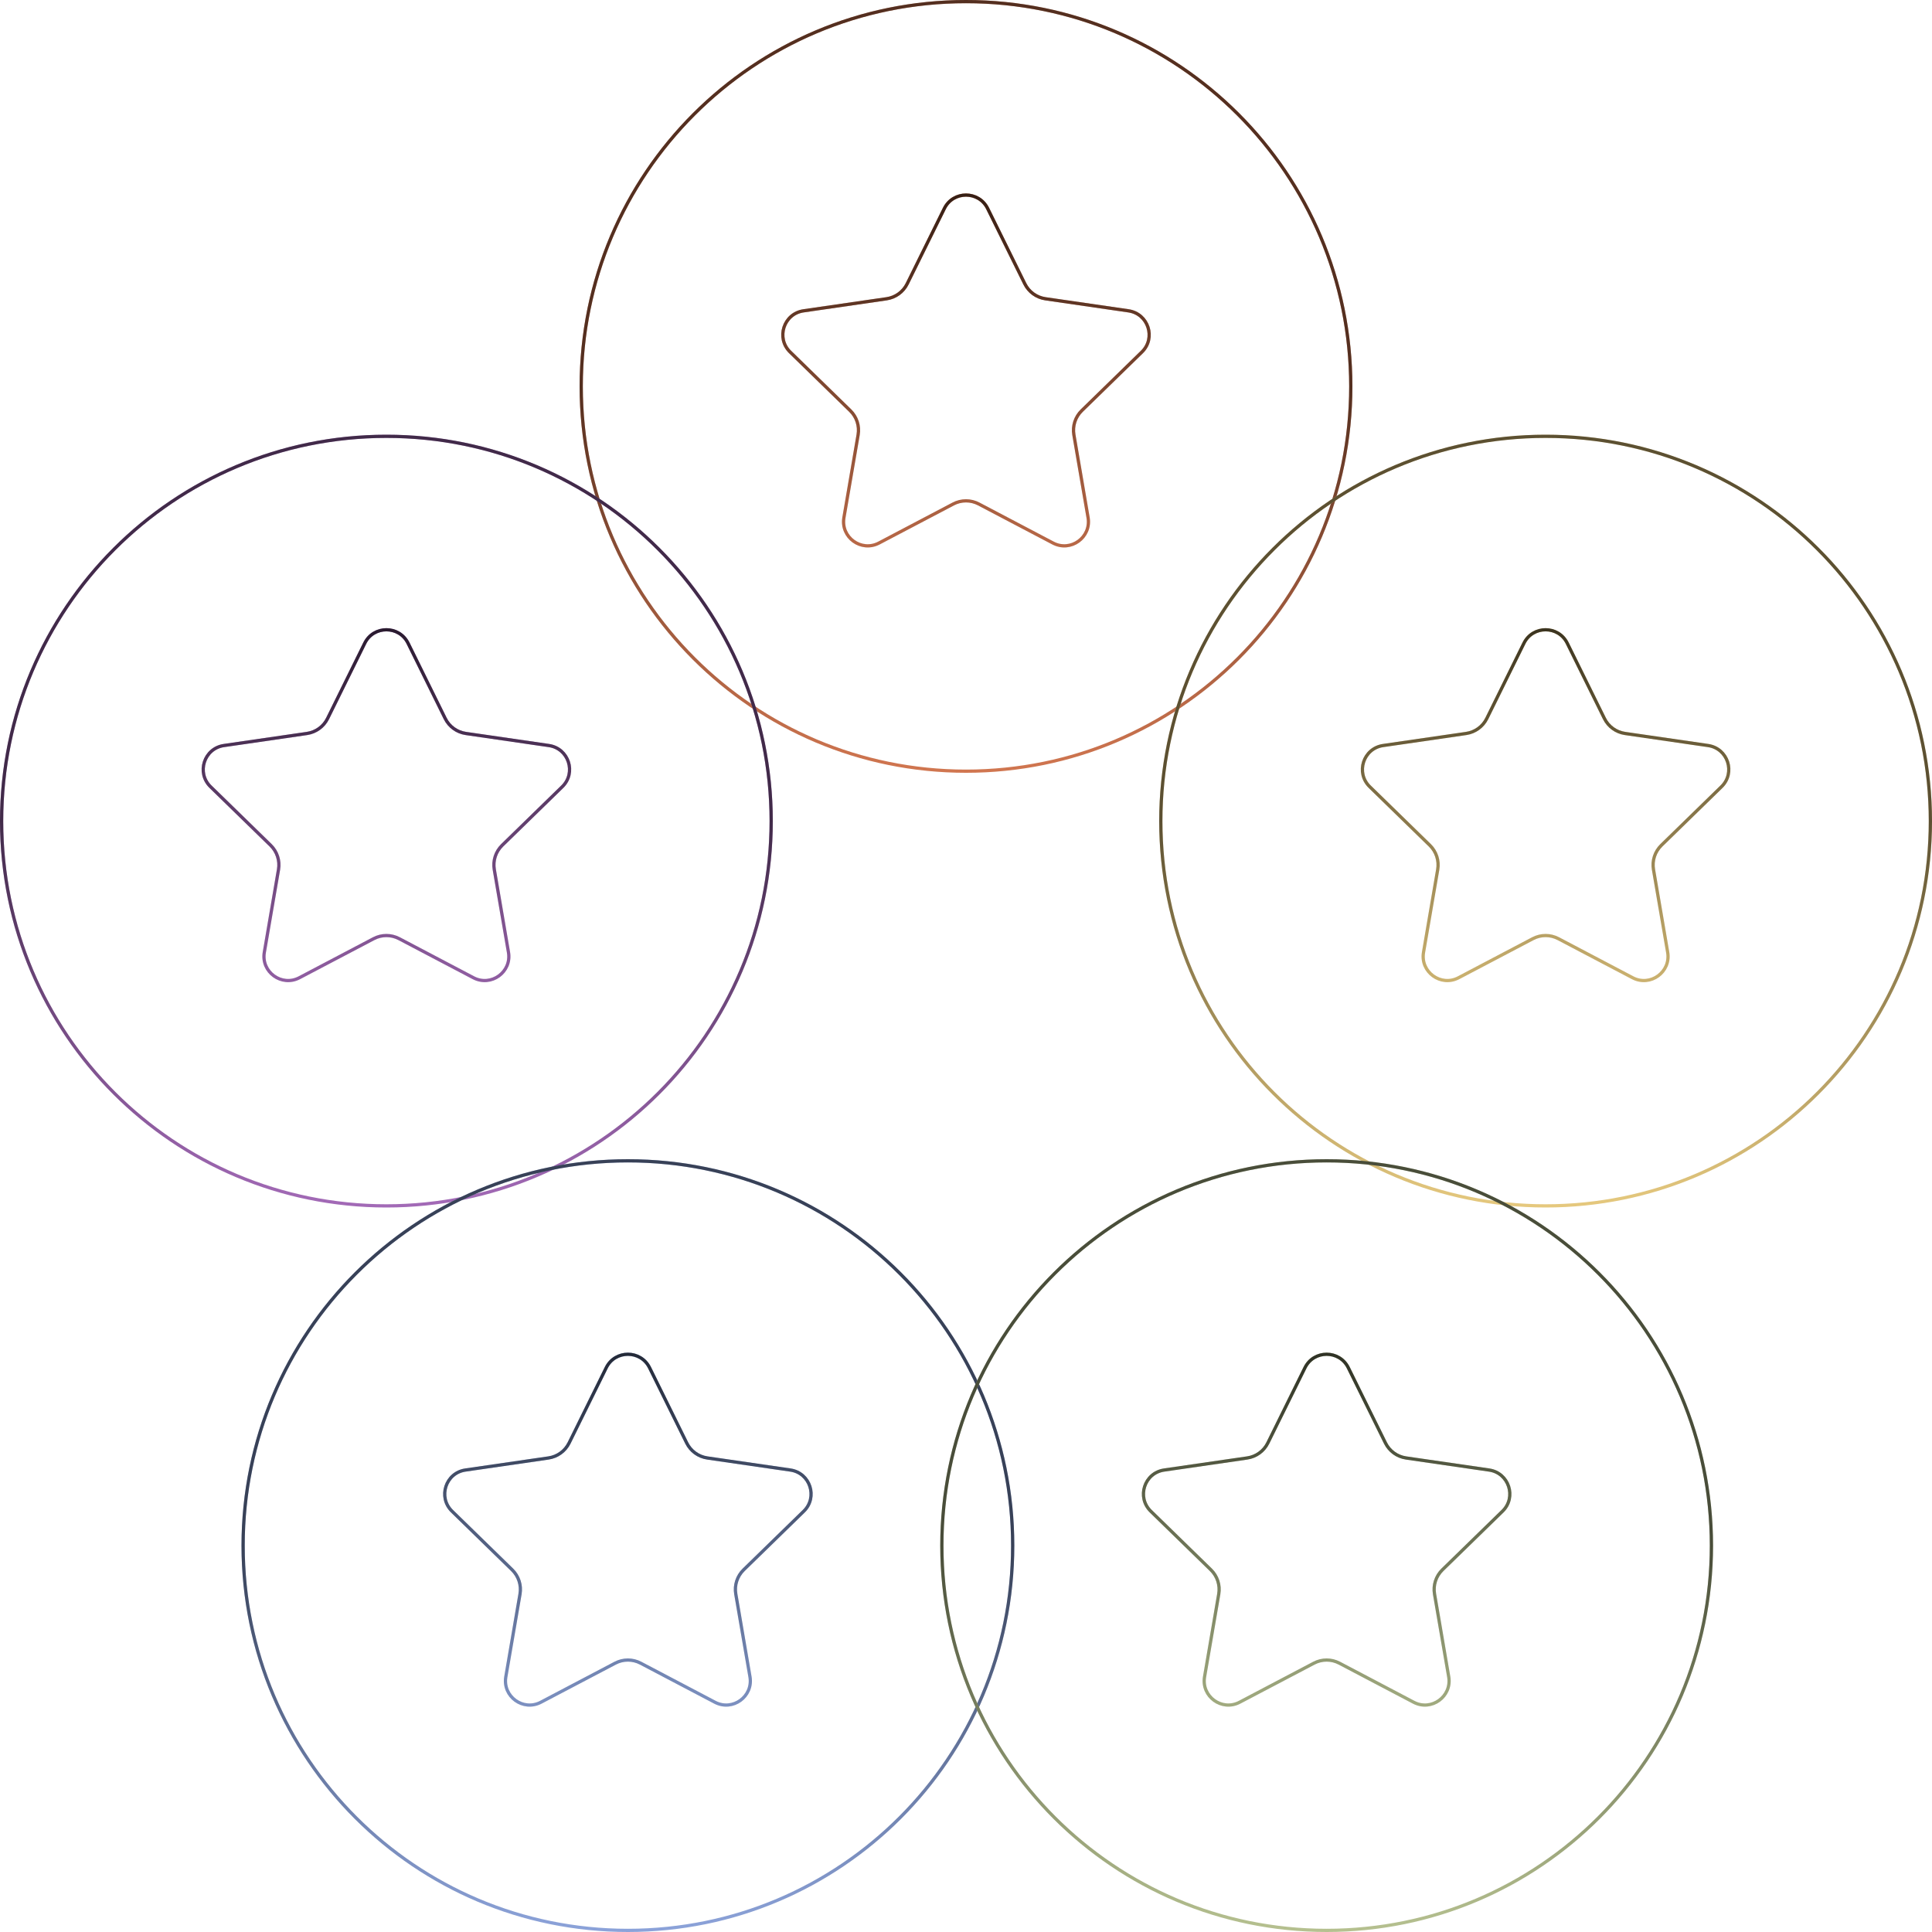
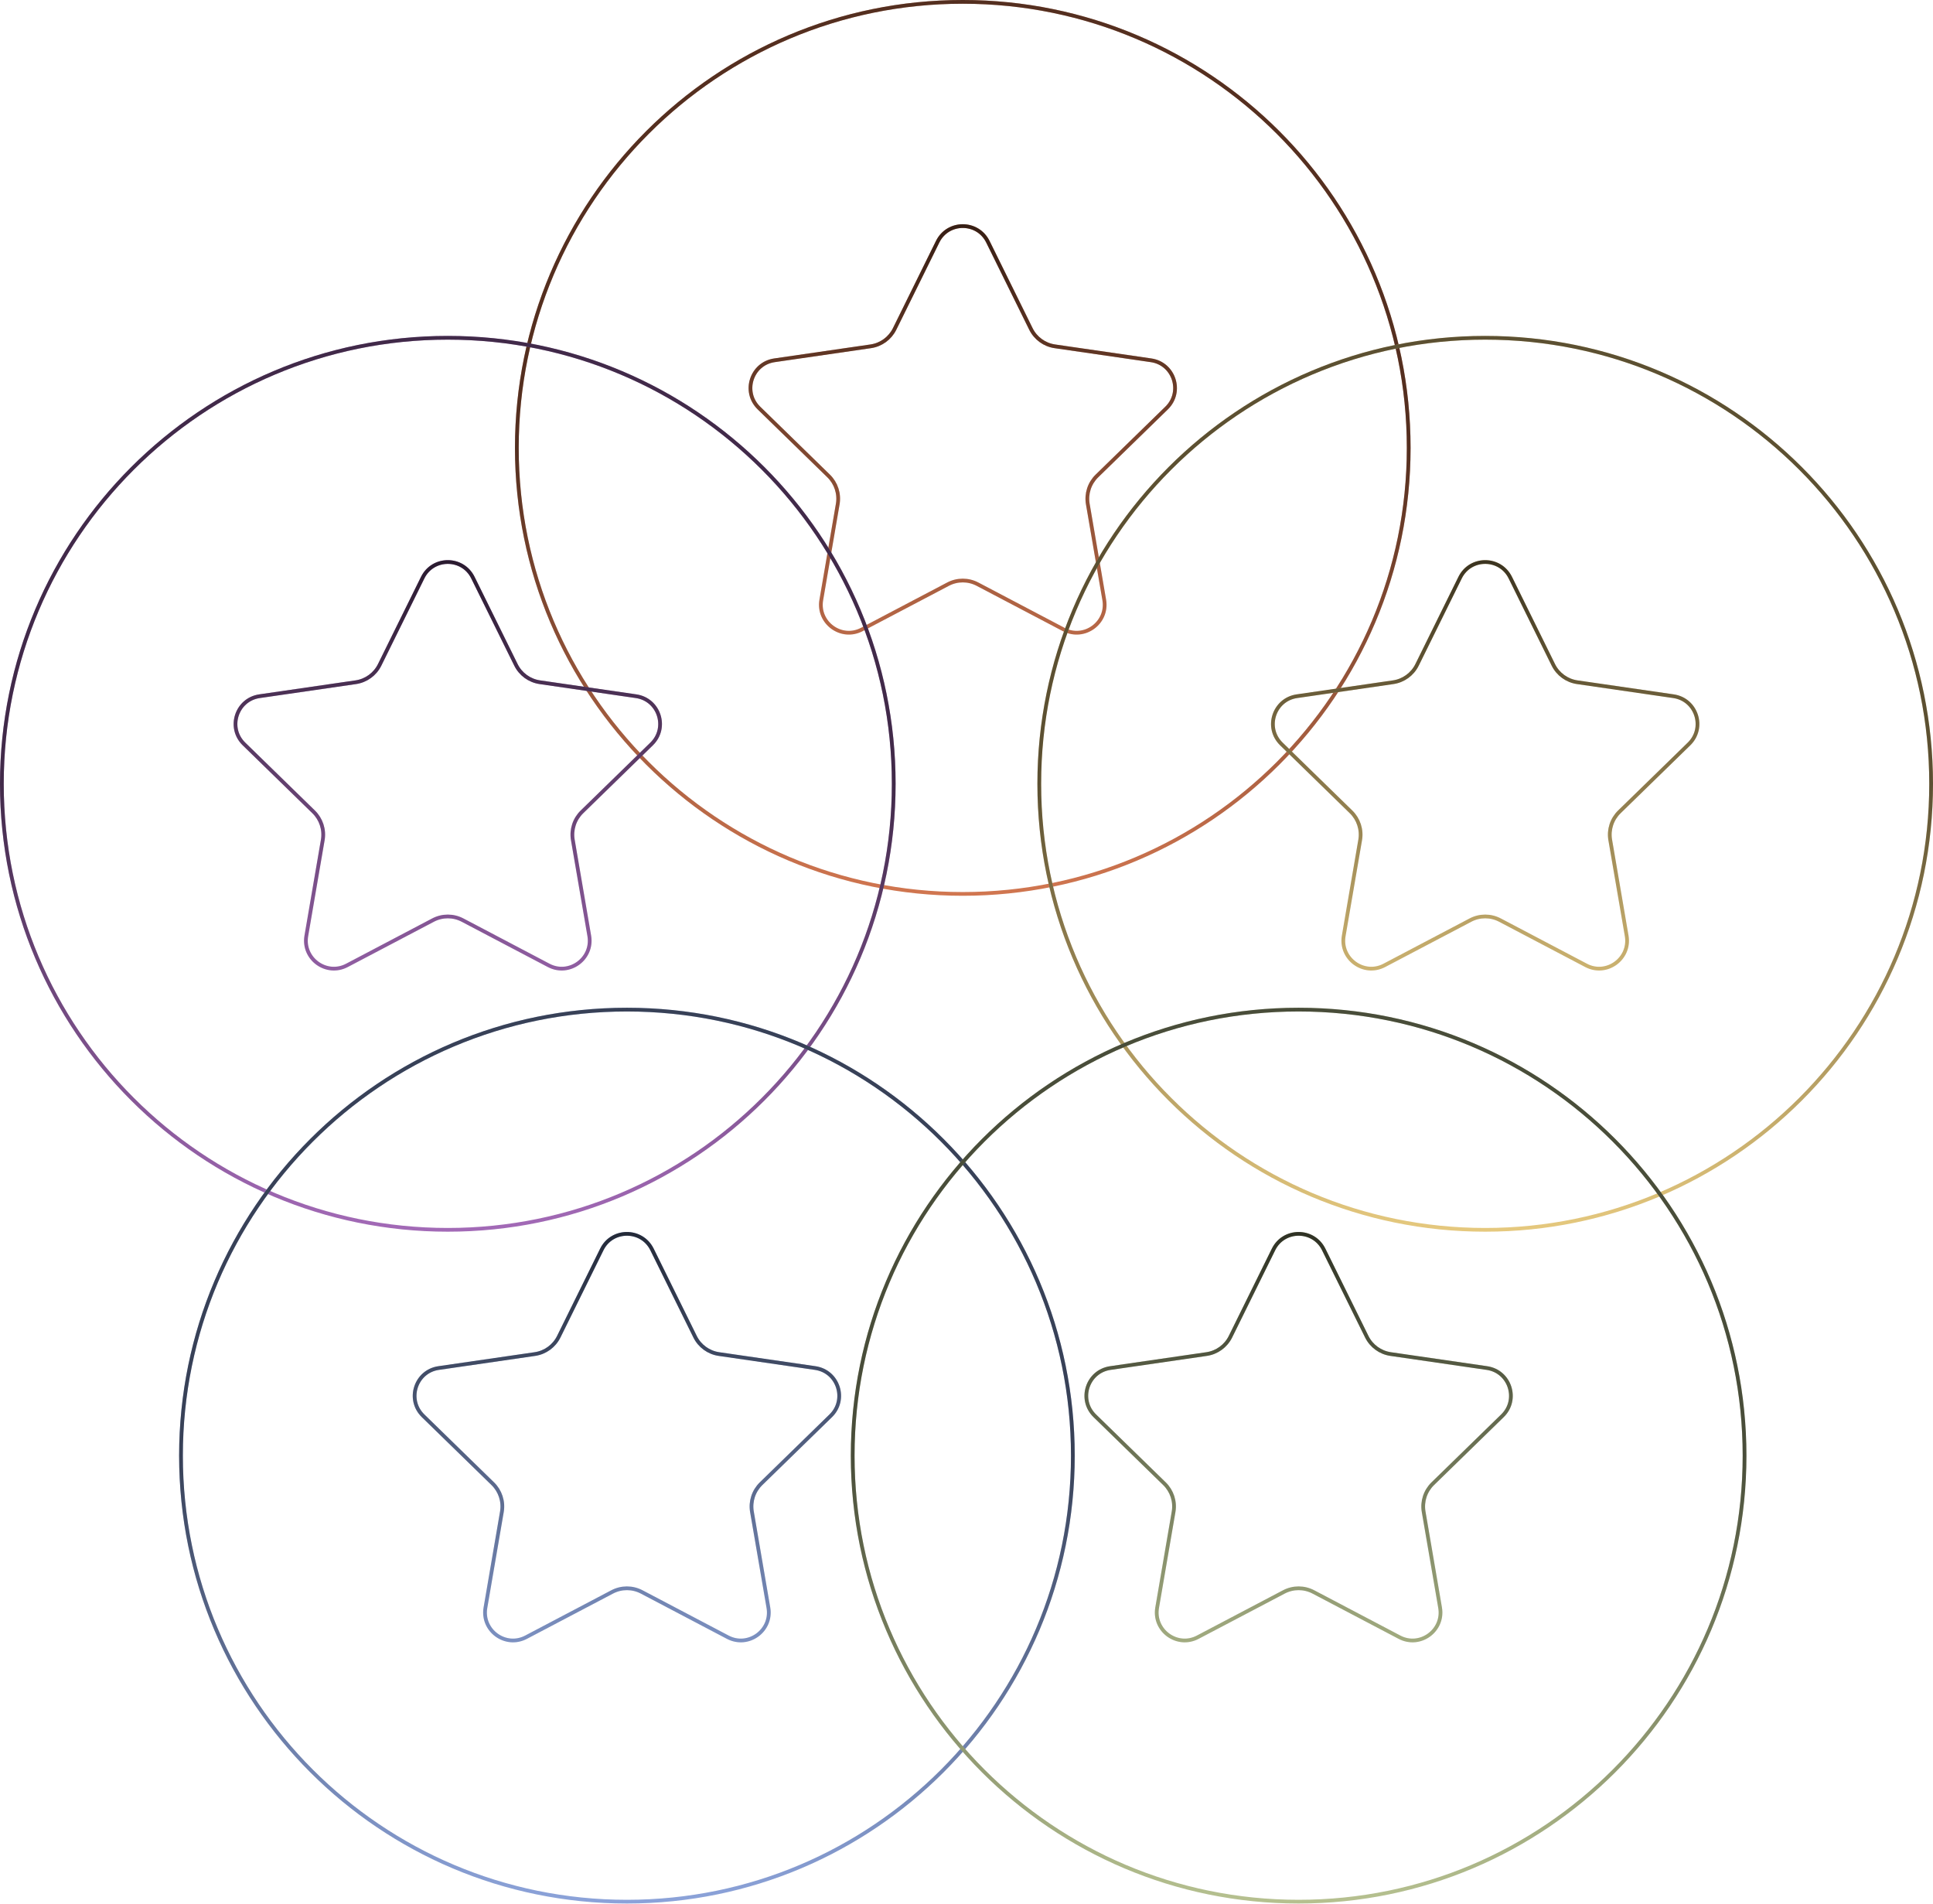
- <svg xmlns="http://www.w3.org/2000/svg" width="600" height="600" viewBox="0 0 600 600" fill="none">
-   <path d="M300 0.5C365.998 0.5 419.5 54.002 419.5 120C419.5 185.998 365.998 239.5 300 239.5C234.002 239.5 180.5 185.998 180.5 120C180.5 54.002 234.002 0.5 300 0.5Z" stroke="#D17650" />
-   <path d="M300 0.5C365.998 0.5 419.5 54.002 419.5 120C419.5 185.998 365.998 239.5 300 239.5C234.002 239.5 180.5 185.998 180.5 120C180.5 54.002 234.002 0.5 300 0.5Z" stroke="url(#paint0_linear_4249_2392)" />
-   <path d="M293.274 64.757C296.026 59.183 303.974 59.183 306.726 64.757L318.263 88.134C319.501 90.642 321.895 92.382 324.663 92.784L350.461 96.532C356.613 97.426 359.069 104.986 354.617 109.325L335.95 127.521C333.947 129.474 333.032 132.289 333.505 135.046L337.912 160.739C338.963 166.866 332.532 171.538 327.03 168.646L303.955 156.515C301.479 155.213 298.521 155.213 296.045 156.515L272.97 168.646C267.468 171.538 261.037 166.866 262.088 160.739L266.495 135.046C266.968 132.289 266.053 129.474 264.05 127.521L245.383 109.325C240.931 104.986 243.387 97.426 249.539 96.532L275.337 92.784C278.105 92.382 280.499 90.642 281.737 88.134L293.274 64.757Z" stroke="#D17650" />
-   <path d="M293.274 64.757C296.026 59.183 303.974 59.183 306.726 64.757L318.263 88.134C319.501 90.642 321.895 92.382 324.663 92.784L350.461 96.532C356.613 97.426 359.069 104.986 354.617 109.325L335.95 127.521C333.947 129.474 333.032 132.289 333.505 135.046L337.912 160.739C338.963 166.866 332.532 171.538 327.03 168.646L303.955 156.515C301.479 155.213 298.521 155.213 296.045 156.515L272.97 168.646C267.468 171.538 261.037 166.866 262.088 160.739L266.495 135.046C266.968 132.289 266.053 129.474 264.05 127.521L245.383 109.325C240.931 104.986 243.387 97.426 249.539 96.532L275.337 92.784C278.105 92.382 280.499 90.642 281.737 88.134L293.274 64.757Z" stroke="url(#paint1_linear_4249_2392)" />
-   <path d="M120 135.5C185.998 135.5 239.5 189.002 239.5 255C239.5 320.998 185.998 374.5 120 374.5C54.002 374.5 0.5 320.998 0.5 255C0.5 189.002 54.002 135.5 120 135.5Z" stroke="#A36AB7" />
-   <path d="M120 135.5C185.998 135.5 239.5 189.002 239.5 255C239.5 320.998 185.998 374.5 120 374.5C54.002 374.5 0.5 320.998 0.5 255C0.5 189.002 54.002 135.5 120 135.5Z" stroke="url(#paint2_linear_4249_2392)" />
-   <path d="M113.274 199.757C116.026 194.183 123.974 194.183 126.726 199.757L138.263 223.134C139.501 225.643 141.895 227.382 144.663 227.784L170.461 231.532C176.613 232.426 179.069 239.986 174.617 244.325L155.95 262.521C153.947 264.474 153.032 267.289 153.505 270.046L157.912 295.739C158.963 301.866 152.532 306.538 147.03 303.646L123.955 291.515C121.479 290.213 118.521 290.213 116.045 291.515L92.97 303.646C87.468 306.538 81.037 301.866 82.088 295.739L86.495 270.046C86.968 267.289 86.053 264.474 84.05 262.521L65.383 244.325C60.931 239.986 63.388 232.426 69.539 231.532L95.337 227.784C98.106 227.382 100.499 225.643 101.737 223.134L113.274 199.757Z" stroke="#A36AB7" />
-   <path d="M113.274 199.757C116.026 194.183 123.974 194.183 126.726 199.757L138.263 223.134C139.501 225.643 141.895 227.382 144.663 227.784L170.461 231.532C176.613 232.426 179.069 239.986 174.617 244.325L155.95 262.521C153.947 264.474 153.032 267.289 153.505 270.046L157.912 295.739C158.963 301.866 152.532 306.538 147.03 303.646L123.955 291.515C121.479 290.213 118.521 290.213 116.045 291.515L92.97 303.646C87.468 306.538 81.037 301.866 82.088 295.739L86.495 270.046C86.968 267.289 86.053 264.474 84.05 262.521L65.383 244.325C60.931 239.986 63.388 232.426 69.539 231.532L95.337 227.784C98.106 227.382 100.499 225.643 101.737 223.134L113.274 199.757Z" stroke="url(#paint3_linear_4249_2392)" />
-   <path d="M480 135.5C545.998 135.5 599.5 189.002 599.5 255C599.5 320.998 545.998 374.5 480 374.5C414.002 374.5 360.5 320.998 360.5 255C360.5 189.002 414.002 135.5 480 135.5Z" stroke="#E6C97E" />
-   <path d="M480 135.5C545.998 135.5 599.5 189.002 599.5 255C599.5 320.998 545.998 374.5 480 374.5C414.002 374.5 360.5 320.998 360.5 255C360.5 189.002 414.002 135.5 480 135.5Z" stroke="url(#paint4_linear_4249_2392)" />
-   <path d="M473.274 199.757C476.026 194.183 483.974 194.183 486.726 199.757L498.263 223.134C499.501 225.643 501.895 227.382 504.663 227.784L530.461 231.532C536.613 232.426 539.069 239.986 534.617 244.325L515.95 262.521C513.947 264.474 513.032 267.289 513.505 270.046L517.912 295.739C518.963 301.866 512.532 306.538 507.03 303.646L483.955 291.515C481.479 290.213 478.521 290.213 476.045 291.515L452.97 303.646C447.468 306.538 441.037 301.866 442.088 295.739L446.495 270.046C446.968 267.289 446.053 264.474 444.05 262.521L425.383 244.325C420.931 239.986 423.387 232.426 429.539 231.532L455.337 227.784C458.105 227.382 460.499 225.643 461.737 223.134L473.274 199.757Z" stroke="#E6C97E" />
-   <path d="M473.274 199.757C476.026 194.183 483.974 194.183 486.726 199.757L498.263 223.134C499.501 225.643 501.895 227.382 504.663 227.784L530.461 231.532C536.613 232.426 539.069 239.986 534.617 244.325L515.95 262.521C513.947 264.474 513.032 267.289 513.505 270.046L517.912 295.739C518.963 301.866 512.532 306.538 507.03 303.646L483.955 291.515C481.479 290.213 478.521 290.213 476.045 291.515L452.97 303.646C447.468 306.538 441.037 301.866 442.088 295.739L446.495 270.046C446.968 267.289 446.053 264.474 444.05 262.521L425.383 244.325C420.931 239.986 423.387 232.426 429.539 231.532L455.337 227.784C458.105 227.382 460.499 225.643 461.737 223.134L473.274 199.757Z" stroke="url(#paint5_linear_4249_2392)" />
-   <path d="M195 360.5C260.998 360.5 314.5 414.002 314.5 480C314.5 545.998 260.998 599.5 195 599.5C129.002 599.5 75.5 545.998 75.5 480C75.5 414.002 129.002 360.5 195 360.5Z" stroke="#8CA3DA" />
-   <path d="M195 360.5C260.998 360.5 314.5 414.002 314.5 480C314.5 545.998 260.998 599.5 195 599.5C129.002 599.5 75.5 545.998 75.5 480C75.5 414.002 129.002 360.5 195 360.5Z" stroke="url(#paint6_linear_4249_2392)" />
-   <path d="M188.274 424.757C191.026 419.183 198.974 419.183 201.726 424.757L213.263 448.134C214.501 450.643 216.895 452.382 219.663 452.784L245.461 456.532C251.613 457.426 254.069 464.986 249.617 469.325L230.95 487.521C228.947 489.474 228.032 492.289 228.505 495.046L232.912 520.739C233.963 526.866 227.532 531.538 222.03 528.646L198.955 516.515C196.479 515.213 193.521 515.213 191.045 516.515L167.97 528.646C162.468 531.538 156.037 526.866 157.088 520.739L161.495 495.046C161.968 492.289 161.053 489.474 159.05 487.521L140.383 469.325C135.931 464.986 138.387 457.426 144.539 456.532L170.337 452.784C173.105 452.382 175.499 450.643 176.737 448.134L188.274 424.757Z" stroke="#8CA3DA" />
-   <path d="M188.274 424.757C191.026 419.183 198.974 419.183 201.726 424.757L213.263 448.134C214.501 450.643 216.895 452.382 219.663 452.784L245.461 456.532C251.613 457.426 254.069 464.986 249.617 469.325L230.95 487.521C228.947 489.474 228.032 492.289 228.505 495.046L232.912 520.739C233.963 526.866 227.532 531.538 222.03 528.646L198.955 516.515C196.479 515.213 193.521 515.213 191.045 516.515L167.97 528.646C162.468 531.538 156.037 526.866 157.088 520.739L161.495 495.046C161.968 492.289 161.053 489.474 159.05 487.521L140.383 469.325C135.931 464.986 138.387 457.426 144.539 456.532L170.337 452.784C173.105 452.382 175.499 450.643 176.737 448.134L188.274 424.757Z" stroke="url(#paint7_linear_4249_2392)" />
-   <path d="M412 360.5C477.998 360.5 531.5 414.002 531.5 480C531.5 545.998 477.998 599.5 412 599.5C346.002 599.5 292.5 545.998 292.5 480C292.5 414.002 346.002 360.5 412 360.5Z" stroke="#B6C190" />
-   <path d="M412 360.5C477.998 360.5 531.5 414.002 531.5 480C531.5 545.998 477.998 599.5 412 599.5C346.002 599.5 292.5 545.998 292.5 480C292.5 414.002 346.002 360.5 412 360.5Z" stroke="url(#paint8_linear_4249_2392)" />
-   <path d="M405.274 424.757C408.026 419.183 415.974 419.183 418.726 424.757L430.263 448.134C431.501 450.643 433.895 452.382 436.663 452.784L462.461 456.532C468.613 457.426 471.069 464.986 466.617 469.325L447.95 487.521C445.947 489.474 445.032 492.289 445.505 495.046L449.912 520.739C450.963 526.866 444.532 531.538 439.03 528.646L415.955 516.515C413.479 515.213 410.521 515.213 408.045 516.515L384.97 528.646C379.468 531.538 373.037 526.866 374.088 520.739L378.495 495.046C378.968 492.289 378.053 489.474 376.05 487.521L357.383 469.325C352.931 464.986 355.387 457.426 361.539 456.532L387.337 452.784C390.105 452.382 392.499 450.643 393.737 448.134L405.274 424.757Z" stroke="#B6C190" />
-   <path d="M405.274 424.757C408.026 419.183 415.974 419.183 418.726 424.757L430.263 448.134C431.501 450.643 433.895 452.382 436.663 452.784L462.461 456.532C468.613 457.426 471.069 464.986 466.617 469.325L447.95 487.521C445.947 489.474 445.032 492.289 445.505 495.046L449.912 520.739C450.963 526.866 444.532 531.538 439.03 528.646L415.955 516.515C413.479 515.213 410.521 515.213 408.045 516.515L384.97 528.646C379.468 531.538 373.037 526.866 374.088 520.739L378.495 495.046C378.968 492.289 378.053 489.474 376.05 487.521L357.383 469.325C352.931 464.986 355.387 457.426 361.539 456.532L387.337 452.784C390.105 452.382 392.499 450.643 393.737 448.134L405.274 424.757Z" stroke="url(#paint9_linear_4249_2392)" />
+ <svg xmlns="http://www.w3.org/2000/svg" width="518" height="510" viewBox="0 0 518 510" fill="none">
+   <path d="M258 0.5C323.998 0.5 377.5 54.002 377.5 120C377.5 185.998 323.998 239.5 258 239.5C192.002 239.5 138.5 185.998 138.5 120C138.5 54.002 192.002 0.5 258 0.5Z" stroke="#D17650" />
+   <path d="M258 0.5C323.998 0.5 377.5 54.002 377.5 120C377.5 185.998 323.998 239.5 258 239.5C192.002 239.5 138.5 185.998 138.5 120C138.5 54.002 192.002 0.5 258 0.5Z" stroke="url(#paint0_linear_2297_5288)" />
+   <path d="M251.274 64.757C254.026 59.183 261.974 59.183 264.726 64.757L276.263 88.134C277.501 90.642 279.895 92.382 282.663 92.784L308.461 96.532C314.613 97.426 317.069 104.986 312.617 109.325L293.95 127.521C291.947 129.474 291.032 132.289 291.505 135.046L295.912 160.739C296.963 166.866 290.532 171.538 285.03 168.646L261.955 156.515C259.479 155.213 256.521 155.213 254.045 156.515L230.97 168.646C225.468 171.538 219.037 166.866 220.088 160.739L224.495 135.046C224.968 132.289 224.053 129.474 222.05 127.521L203.383 109.325C198.931 104.986 201.387 97.426 207.539 96.532L233.337 92.784C236.105 92.382 238.499 90.642 239.737 88.134L251.274 64.757Z" stroke="#D17650" />
+   <path d="M251.274 64.757C254.026 59.183 261.974 59.183 264.726 64.757L276.263 88.134C277.501 90.642 279.895 92.382 282.663 92.784L308.461 96.532C314.613 97.426 317.069 104.986 312.617 109.325L293.95 127.521C291.947 129.474 291.032 132.289 291.505 135.046L295.912 160.739C296.963 166.866 290.532 171.538 285.03 168.646L261.955 156.515C259.479 155.213 256.521 155.213 254.045 156.515L230.97 168.646C225.468 171.538 219.037 166.866 220.088 160.739L224.495 135.046C224.968 132.289 224.053 129.474 222.05 127.521L203.383 109.325C198.931 104.986 201.387 97.426 207.539 96.532L233.337 92.784C236.105 92.382 238.499 90.642 239.737 88.134L251.274 64.757Z" stroke="url(#paint1_linear_2297_5288)" />
+   <path d="M120 90.5C185.998 90.5 239.5 144.002 239.5 210C239.5 275.998 185.998 329.5 120 329.5C54.002 329.5 0.5 275.998 0.5 210C0.5 144.002 54.002 90.5 120 90.5Z" stroke="#A36AB7" />
+   <path d="M120 90.5C185.998 90.5 239.5 144.002 239.5 210C239.5 275.998 185.998 329.5 120 329.5C54.002 329.5 0.5 275.998 0.5 210C0.5 144.002 54.002 90.5 120 90.5Z" stroke="url(#paint2_linear_2297_5288)" />
+   <path d="M113.274 154.757C116.026 149.183 123.974 149.183 126.726 154.757L138.263 178.134C139.501 180.643 141.895 182.382 144.663 182.784L170.461 186.532C176.613 187.426 179.069 194.986 174.617 199.325L155.95 217.521C153.947 219.474 153.032 222.289 153.505 225.046L157.912 250.739C158.963 256.866 152.532 261.538 147.03 258.646L123.955 246.515C121.479 245.213 118.521 245.213 116.045 246.515L92.97 258.646C87.468 261.538 81.037 256.866 82.088 250.739L86.495 225.046C86.968 222.289 86.053 219.474 84.05 217.521L65.383 199.325C60.931 194.986 63.388 187.426 69.539 186.532L95.337 182.784C98.106 182.382 100.499 180.643 101.737 178.134L113.274 154.757Z" stroke="#A36AB7" />
+   <path d="M113.274 154.757C116.026 149.183 123.974 149.183 126.726 154.757L138.263 178.134C139.501 180.643 141.895 182.382 144.663 182.784L170.461 186.532C176.613 187.426 179.069 194.986 174.617 199.325L155.95 217.521C153.947 219.474 153.032 222.289 153.505 225.046L157.912 250.739C158.963 256.866 152.532 261.538 147.03 258.646L123.955 246.515C121.479 245.213 118.521 245.213 116.045 246.515L92.97 258.646C87.468 261.538 81.037 256.866 82.088 250.739L86.495 225.046C86.968 222.289 86.053 219.474 84.05 217.521L65.383 199.325C60.931 194.986 63.388 187.426 69.539 186.532L95.337 182.784C98.106 182.382 100.499 180.643 101.737 178.134L113.274 154.757Z" stroke="url(#paint3_linear_2297_5288)" />
+   <path d="M398 90.5C463.998 90.5 517.5 144.002 517.5 210C517.5 275.998 463.998 329.5 398 329.5C332.002 329.5 278.5 275.998 278.5 210C278.5 144.002 332.002 90.5 398 90.5Z" stroke="#E6C97E" />
+   <path d="M398 90.5C463.998 90.5 517.5 144.002 517.5 210C517.5 275.998 463.998 329.5 398 329.5C332.002 329.5 278.5 275.998 278.5 210C278.5 144.002 332.002 90.5 398 90.5Z" stroke="url(#paint4_linear_2297_5288)" />
+   <path d="M391.274 154.757C394.026 149.183 401.974 149.183 404.726 154.757L416.263 178.134C417.501 180.643 419.895 182.382 422.663 182.784L448.461 186.532C454.613 187.426 457.069 194.986 452.617 199.325L433.95 217.521C431.947 219.474 431.032 222.289 431.505 225.046L435.912 250.739C436.963 256.866 430.532 261.538 425.03 258.646L401.955 246.515C399.479 245.213 396.521 245.213 394.045 246.515L370.97 258.646C365.468 261.538 359.037 256.866 360.088 250.739L364.495 225.046C364.968 222.289 364.053 219.474 362.05 217.521L343.383 199.325C338.931 194.986 341.387 187.426 347.539 186.532L373.337 182.784C376.105 182.382 378.499 180.643 379.737 178.134L391.274 154.757Z" stroke="#E6C97E" />
+   <path d="M391.274 154.757C394.026 149.183 401.974 149.183 404.726 154.757L416.263 178.134C417.501 180.643 419.895 182.382 422.663 182.784L448.461 186.532C454.613 187.426 457.069 194.986 452.617 199.325L433.95 217.521C431.947 219.474 431.032 222.289 431.505 225.046L435.912 250.739C436.963 256.866 430.532 261.538 425.03 258.646L401.955 246.515C399.479 245.213 396.521 245.213 394.045 246.515L370.97 258.646C365.468 261.538 359.037 256.866 360.088 250.739L364.495 225.046C364.968 222.289 364.053 219.474 362.05 217.521L343.383 199.325C338.931 194.986 341.387 187.426 347.539 186.532L373.337 182.784C376.105 182.382 378.499 180.643 379.737 178.134L391.274 154.757Z" stroke="url(#paint5_linear_2297_5288)" />
+   <path d="M168 270.5C233.998 270.5 287.5 324.002 287.5 390C287.5 455.998 233.998 509.5 168 509.5C102.002 509.5 48.5 455.998 48.5 390C48.5 324.002 102.002 270.5 168 270.5Z" stroke="#8CA3DA" />
+   <path d="M168 270.5C233.998 270.5 287.5 324.002 287.5 390C287.5 455.998 233.998 509.5 168 509.5C102.002 509.5 48.5 455.998 48.5 390C48.5 324.002 102.002 270.5 168 270.5Z" stroke="url(#paint6_linear_2297_5288)" />
+   <path d="M161.274 334.757C164.026 329.183 171.974 329.183 174.726 334.757L186.263 358.134C187.501 360.643 189.895 362.382 192.663 362.784L218.461 366.532C224.613 367.426 227.069 374.986 222.617 379.325L203.95 397.521C201.947 399.474 201.032 402.289 201.505 405.046L205.912 430.739C206.963 436.866 200.532 441.538 195.03 438.646L171.955 426.515C169.479 425.213 166.521 425.213 164.045 426.515L140.97 438.646C135.468 441.538 129.037 436.866 130.088 430.739L134.495 405.046C134.968 402.289 134.053 399.474 132.05 397.521L113.383 379.325C108.931 374.986 111.387 367.426 117.539 366.532L143.337 362.784C146.105 362.382 148.499 360.643 149.737 358.134L161.274 334.757Z" stroke="#8CA3DA" />
+   <path d="M161.274 334.757C164.026 329.183 171.974 329.183 174.726 334.757L186.263 358.134C187.501 360.643 189.895 362.382 192.663 362.784L218.461 366.532C224.613 367.426 227.069 374.986 222.617 379.325L203.95 397.521C201.947 399.474 201.032 402.289 201.505 405.046L205.912 430.739C206.963 436.866 200.532 441.538 195.03 438.646L171.955 426.515C169.479 425.213 166.521 425.213 164.045 426.515L140.97 438.646C135.468 441.538 129.037 436.866 130.088 430.739L134.495 405.046C134.968 402.289 134.053 399.474 132.05 397.521L113.383 379.325C108.931 374.986 111.387 367.426 117.539 366.532L143.337 362.784C146.105 362.382 148.499 360.643 149.737 358.134L161.274 334.757Z" stroke="url(#paint7_linear_2297_5288)" />
+   <path d="M348 270.5C413.998 270.5 467.5 324.002 467.5 390C467.5 455.998 413.998 509.5 348 509.5C282.002 509.5 228.5 455.998 228.5 390C228.5 324.002 282.002 270.5 348 270.5Z" stroke="#B6C190" />
+   <path d="M348 270.5C413.998 270.5 467.5 324.002 467.5 390C467.5 455.998 413.998 509.5 348 509.5C282.002 509.5 228.5 455.998 228.5 390C228.5 324.002 282.002 270.5 348 270.5Z" stroke="url(#paint8_linear_2297_5288)" />
+   <path d="M341.274 334.757C344.026 329.183 351.974 329.183 354.726 334.757L366.263 358.134C367.501 360.643 369.895 362.382 372.663 362.784L398.461 366.532C404.613 367.426 407.069 374.986 402.617 379.325L383.95 397.521C381.947 399.474 381.032 402.289 381.505 405.046L385.912 430.739C386.963 436.866 380.532 441.538 375.03 438.646L351.955 426.515C349.479 425.213 346.521 425.213 344.045 426.515L320.97 438.646C315.468 441.538 309.037 436.866 310.088 430.739L314.495 405.046C314.968 402.289 314.053 399.474 312.05 397.521L293.383 379.325C288.931 374.986 291.387 367.426 297.539 366.532L323.337 362.784C326.105 362.382 328.499 360.643 329.737 358.134L341.274 334.757Z" stroke="#B6C190" />
+   <path d="M341.274 334.757C344.026 329.183 351.974 329.183 354.726 334.757L366.263 358.134C367.501 360.643 369.895 362.382 372.663 362.784L398.461 366.532C404.613 367.426 407.069 374.986 402.617 379.325L383.95 397.521C381.947 399.474 381.032 402.289 381.505 405.046L385.912 430.739C386.963 436.866 380.532 441.538 375.03 438.646L351.955 426.515C349.479 425.213 346.521 425.213 344.045 426.515L320.97 438.646C315.468 441.538 309.037 436.866 310.088 430.739L314.495 405.046C314.968 402.289 314.053 399.474 312.05 397.521L293.383 379.325C288.931 374.986 291.387 367.426 297.539 366.532L323.337 362.784C326.105 362.382 328.499 360.643 329.737 358.134L341.274 334.757Z" stroke="url(#paint9_linear_2297_5288)" />
  <defs>
-     <linearGradient id="paint0_linear_4249_2392" x1="300" y1="120" x2="300" y2="240" gradientUnits="userSpaceOnUse">
+     <linearGradient id="paint0_linear_2297_5288" x1="258" y1="120" x2="258" y2="240" gradientUnits="userSpaceOnUse">
      <stop stop-opacity="0.6" />
      <stop offset="1" stop-opacity="0" />
    </linearGradient>
-     <linearGradient id="paint1_linear_4249_2392" x1="300" y1="50" x2="300" y2="190" gradientUnits="userSpaceOnUse">
+     <linearGradient id="paint1_linear_2297_5288" x1="258" y1="50" x2="258" y2="190" gradientUnits="userSpaceOnUse">
      <stop stop-opacity="0.8" />
      <stop offset="1" stop-opacity="0" />
    </linearGradient>
-     <linearGradient id="paint2_linear_4249_2392" x1="120" y1="255" x2="120" y2="375" gradientUnits="userSpaceOnUse">
+     <linearGradient id="paint2_linear_2297_5288" x1="120" y1="210" x2="120" y2="330" gradientUnits="userSpaceOnUse">
      <stop stop-opacity="0.6" />
      <stop offset="1" stop-opacity="0" />
    </linearGradient>
-     <linearGradient id="paint3_linear_4249_2392" x1="120" y1="185" x2="120" y2="325" gradientUnits="userSpaceOnUse">
+     <linearGradient id="paint3_linear_2297_5288" x1="120" y1="140" x2="120" y2="280" gradientUnits="userSpaceOnUse">
      <stop stop-opacity="0.8" />
      <stop offset="1" stop-opacity="0" />
    </linearGradient>
-     <linearGradient id="paint4_linear_4249_2392" x1="480" y1="255" x2="480" y2="375" gradientUnits="userSpaceOnUse">
+     <linearGradient id="paint4_linear_2297_5288" x1="398" y1="210" x2="398" y2="330" gradientUnits="userSpaceOnUse">
      <stop stop-opacity="0.6" />
      <stop offset="1" stop-opacity="0" />
    </linearGradient>
-     <linearGradient id="paint5_linear_4249_2392" x1="480" y1="185" x2="480" y2="325" gradientUnits="userSpaceOnUse">
+     <linearGradient id="paint5_linear_2297_5288" x1="398" y1="140" x2="398" y2="280" gradientUnits="userSpaceOnUse">
      <stop stop-opacity="0.8" />
      <stop offset="1" stop-opacity="0" />
    </linearGradient>
-     <linearGradient id="paint6_linear_4249_2392" x1="195" y1="480" x2="195" y2="600" gradientUnits="userSpaceOnUse">
+     <linearGradient id="paint6_linear_2297_5288" x1="168" y1="390" x2="168" y2="510" gradientUnits="userSpaceOnUse">
      <stop stop-opacity="0.6" />
      <stop offset="1" stop-opacity="0" />
    </linearGradient>
-     <linearGradient id="paint7_linear_4249_2392" x1="195" y1="410" x2="195" y2="550" gradientUnits="userSpaceOnUse">
+     <linearGradient id="paint7_linear_2297_5288" x1="168" y1="320" x2="168" y2="460" gradientUnits="userSpaceOnUse">
      <stop stop-opacity="0.8" />
      <stop offset="1" stop-opacity="0" />
    </linearGradient>
-     <linearGradient id="paint8_linear_4249_2392" x1="412" y1="480" x2="412" y2="600" gradientUnits="userSpaceOnUse">
+     <linearGradient id="paint8_linear_2297_5288" x1="348" y1="390" x2="348" y2="510" gradientUnits="userSpaceOnUse">
      <stop stop-opacity="0.6" />
      <stop offset="1" stop-opacity="0" />
    </linearGradient>
-     <linearGradient id="paint9_linear_4249_2392" x1="412" y1="410" x2="412" y2="550" gradientUnits="userSpaceOnUse">
+     <linearGradient id="paint9_linear_2297_5288" x1="348" y1="320" x2="348" y2="460" gradientUnits="userSpaceOnUse">
      <stop stop-opacity="0.8" />
      <stop offset="1" stop-opacity="0" />
    </linearGradient>
  </defs>
</svg>
